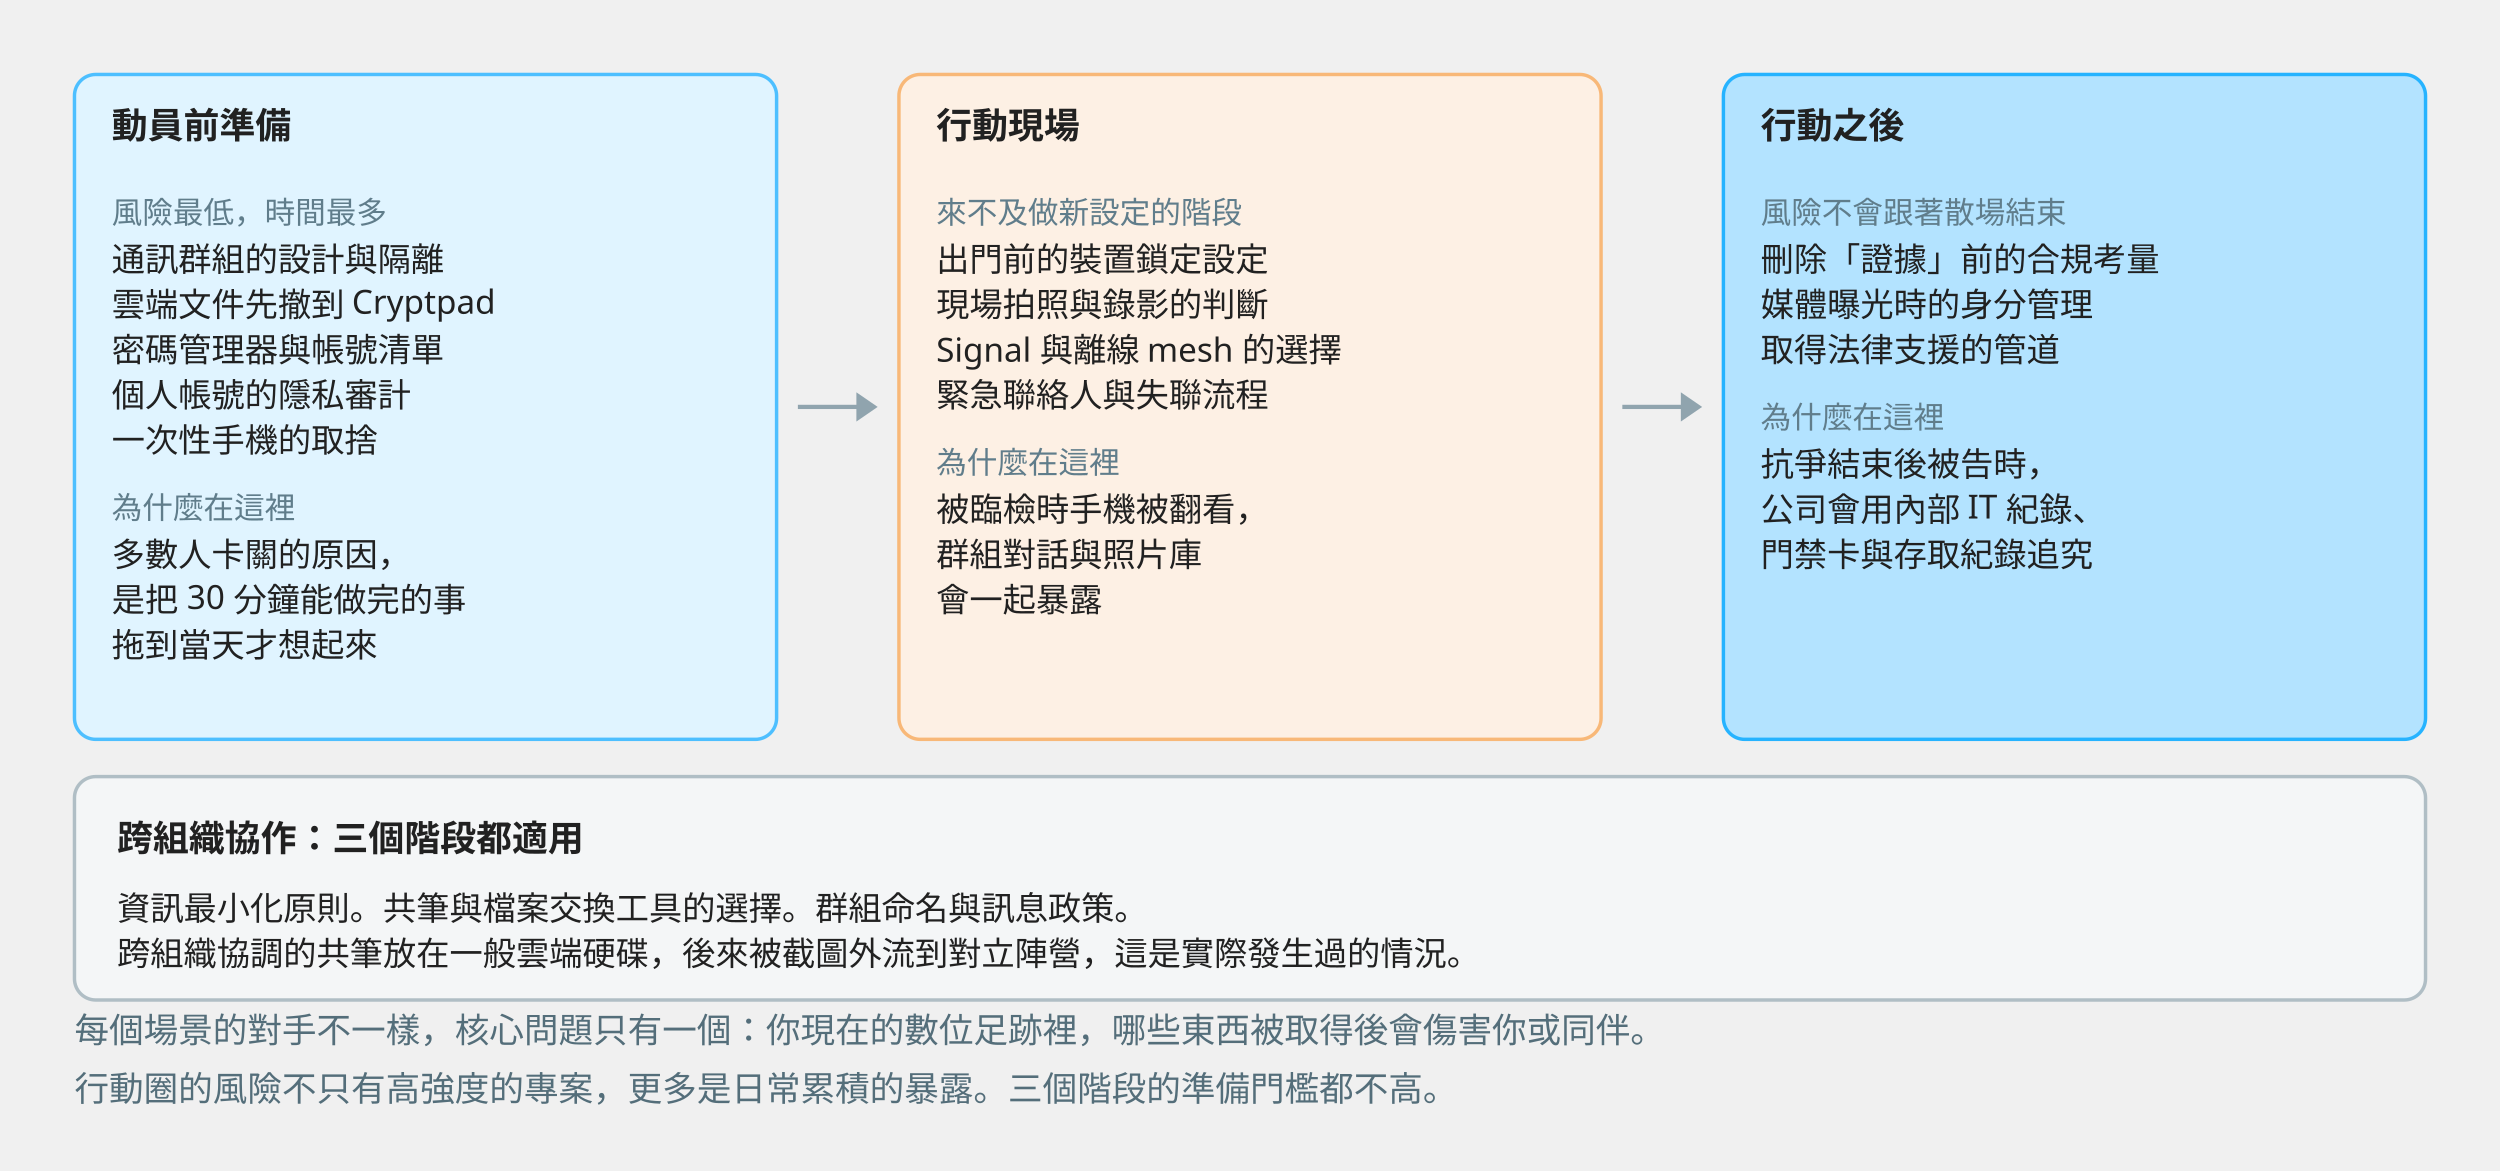
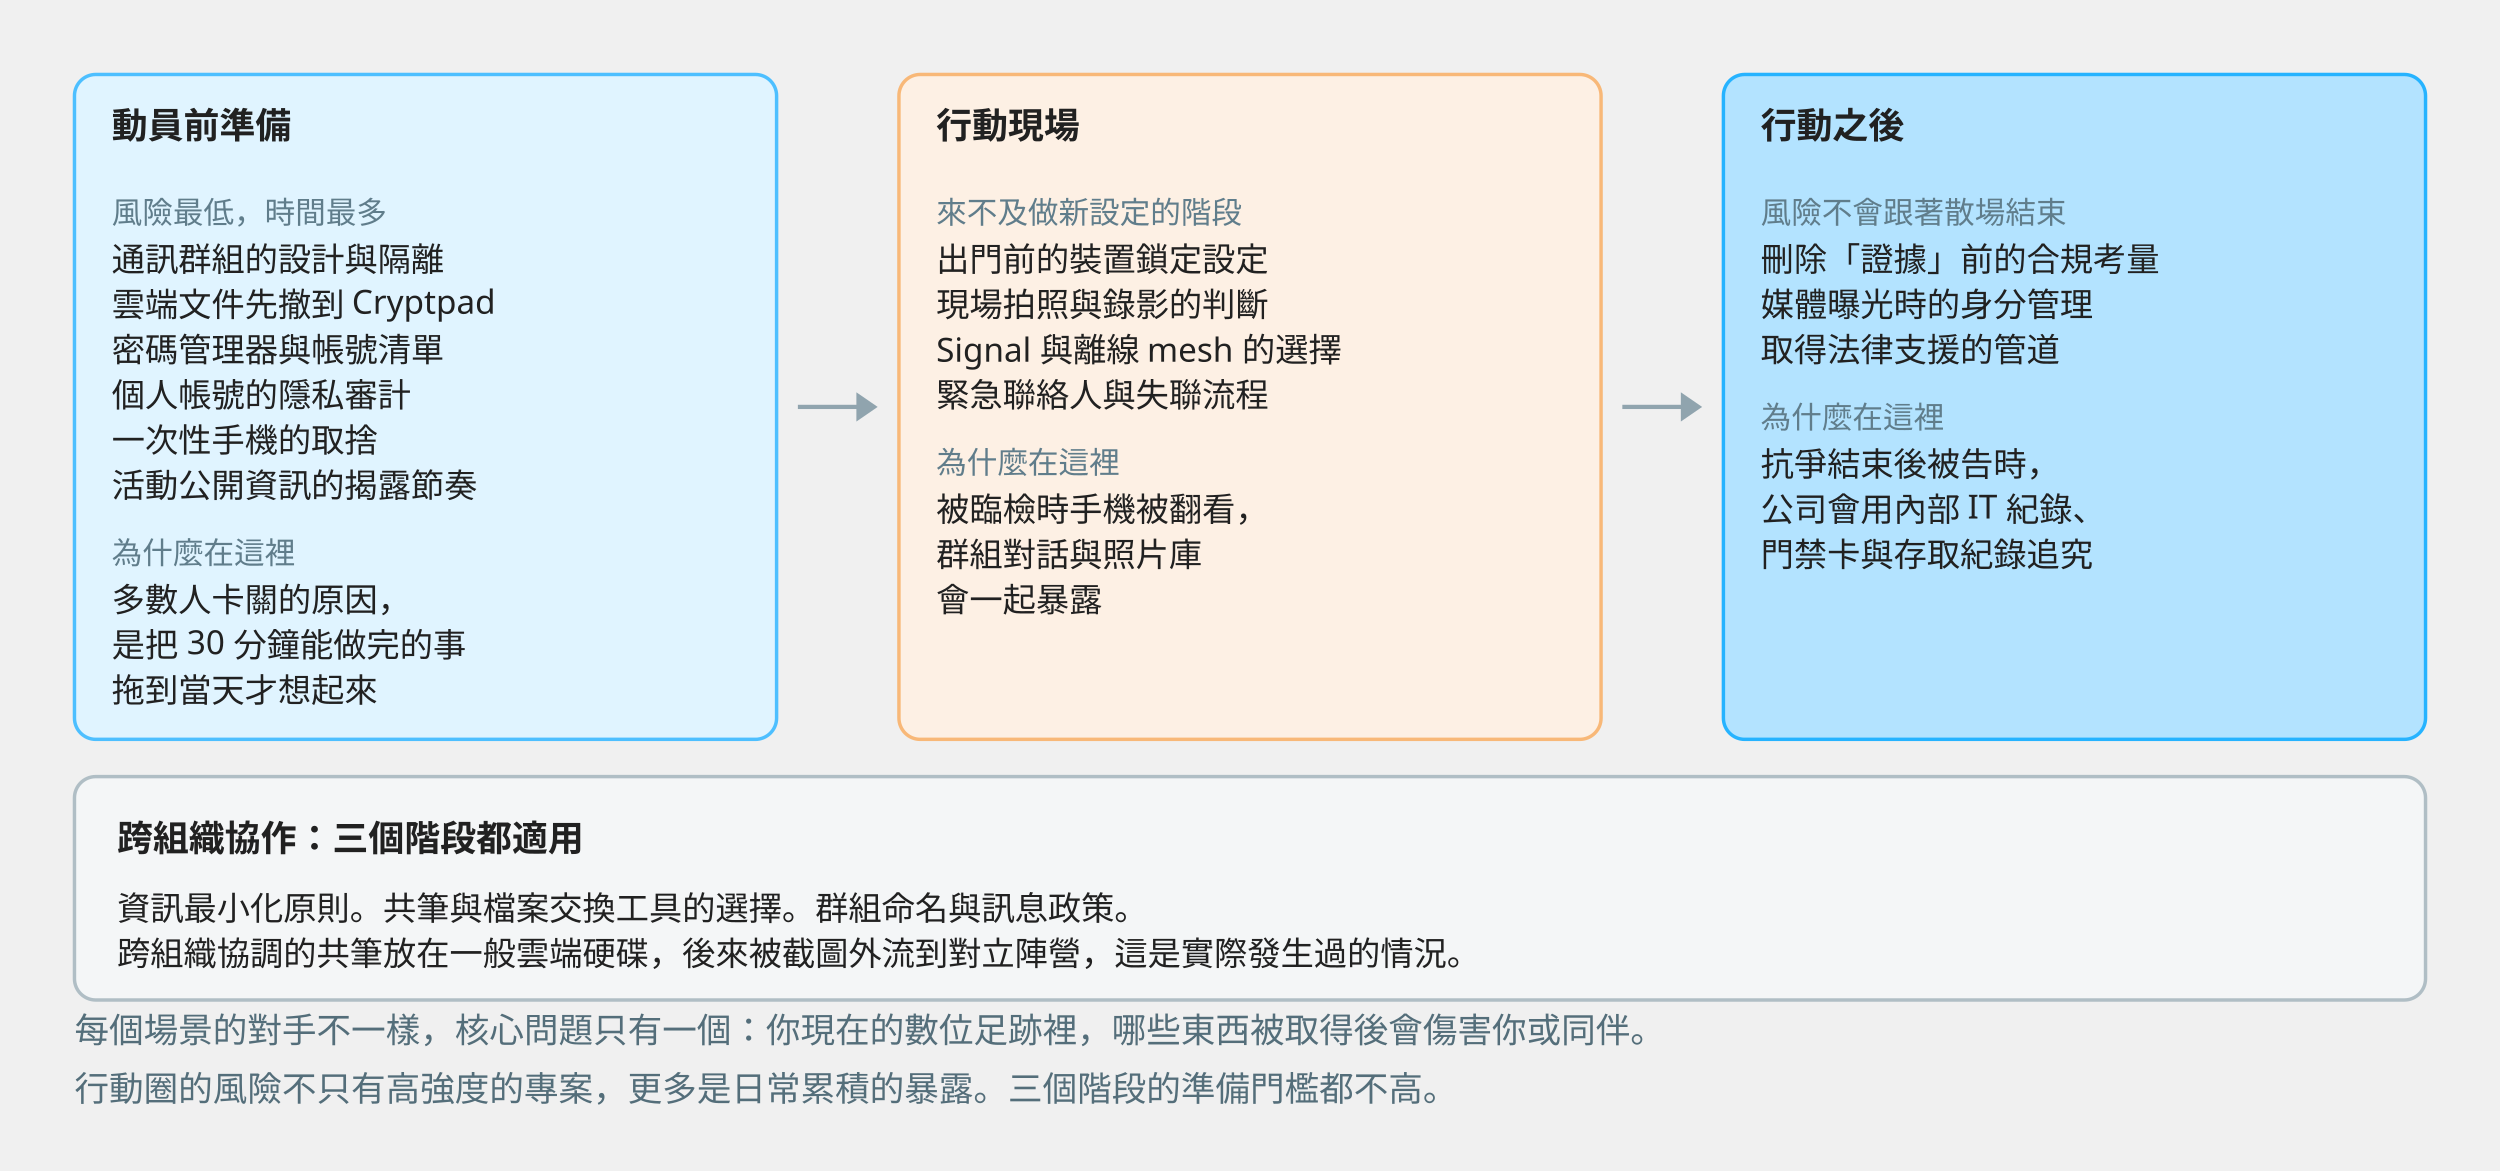
<svg xmlns="http://www.w3.org/2000/svg" viewBox="0 0 940 440" width="940" height="440" role="img" aria-labelledby="title desc">
  <style>
  /* 配色對齊 community/brand-assets.md 的色票。這個檔案是被 img 標籤引用的獨立 SVG，
     取不到頁面的 CSS 變數，只能寫死 hex。深色模式在檔案內自己處理，站上 palette
     切換的狀態不會傳進獨立的 SVG 檔。 */
  text { font-family: "Noto Sans TC", "PingFang TC", "Microsoft JhengHei", "Hiragino Sans GB", "Source Han Sans TC", sans-serif; }
  .t-main { fill: #212121; }
  .t-mute { fill: #607d8b; }
  .t-foot { fill: #546e7a; font-size: 13px; }
  .t-inv  { fill: #ffffff; }
  .h1 { font-size: 15px; font-weight: 700; }
  .h2 { font-size: 13.5px; font-weight: 700; }
  .bd { font-size: 12.5px; }
  .sm { font-size: 11.5px; }
  .card    { fill: #ffffff; stroke: #cfd8dc; stroke-width: 1.3; }
  .card-n  { fill: #f4f6f7; stroke: #b0bec5; stroke-width: 1.3; }
  .card-c1 { fill: #e0f4ff; stroke: #4dbfff; stroke-width: 1.3; }
  .card-c2 { fill: #b3e3ff; stroke: #26b3ff; stroke-width: 1.3; }
  .card-c3 { fill: #80d1ff; stroke: #0089bf; stroke-width: 1.3; }
  .card-w1 { fill: #fdf0e4; stroke: #f8b878; stroke-width: 1.3; }
  .card-w2 { fill: #f8b878; stroke: #ef6c00; stroke-width: 1.3; }
  .card-w3 { fill: #ef6c00; stroke: #c85a00; stroke-width: 1.3; }
  .card-ok { fill: #e8f5e9; stroke: #4caf50; stroke-width: 1.3; }
  .card-no { fill: #fdecea; stroke: #d32f2f; stroke-width: 1.3; }
  .rule    { stroke: #cfd8dc; stroke-width: 1.2; fill: none; }
  .arrow   { stroke: #90a4ae; stroke-width: 1.6; fill: none; }
  .arrow-h { fill: #90a4ae; }
  .tag     { fill: #eceff1; stroke: none; }
  .t-tag   { fill: #455a64; font-size: 11px; font-weight: 700; }

  @media (prefers-color-scheme: dark) {
    .t-main { fill: #eceff1; }
    .t-mute { fill: #90a4ae; }
    .t-foot { fill: #b0bec5; }
    .t-inv  { fill: #241708; }
    .card    { fill: #23292e; stroke: #4b565e; }
    .card-n  { fill: #1c2226; stroke: #46515a; }
    .card-c1 { fill: #0d2b38; stroke: #4dbfff; }
    .card-c2 { fill: #10394b; stroke: #26b3ff; }
    .card-c3 { fill: #14495f; stroke: #4dbfff; }
    .card-w1 { fill: #2b1f16; stroke: #8a5420; }
    .card-w2 { fill: #7d4b19; stroke: #ff8c1a; }
    .card-w3 { fill: #ff8c1a; stroke: #ffa64d; }
    .card-ok { fill: #17301a; stroke: #4caf50; }
    .card-no { fill: #35181a; stroke: #e57373; }
    .rule    { stroke: #46515a; }
    .arrow   { stroke: #6b7780; }
    .arrow-h { fill: #6b7780; }
    .tag     { fill: #333c43; }
    .t-tag   { fill: #b0bec5; }
  }
</style>
  <rect class="card-c1" x="28" y="28" width="264" height="250" rx="8" />
  <text class="t-main h2" x="42" y="52">動員前準備</text>
  <text class="t-mute sm" x="42" y="84">風險最低，時間最多</text>
  <text class="t-main bd" x="42" y="102">通訊群組的設計與隔離</text>
  <text class="t-main bd" x="42" y="119">雲端文件先撤到 Cryptpad</text>
  <text class="t-main bd" x="42" y="136">密碼管理器與帳號清單</text>
  <text class="t-main bd" x="42" y="153">個人帳號的隱私審計</text>
  <text class="t-main bd" x="42" y="170">一次性手機的取捨</text>
-   <text class="t-mute sm" x="42" y="195">為什麼在這裡</text>
-   <text class="t-main bd" x="42" y="213">多數人卡關的原因，</text>
-   <text class="t-main bd" x="42" y="230">是把 30 分鐘能做完的事</text>
-   <text class="t-main bd" x="42" y="247">拖到當天才想起來</text>
+   <text class="t-main bd" x="42" y="187">活動公開資訊的揭露節奏</text>
+   <text class="t-mute sm" x="42" y="212">為什麼在這裡</text>
+   <text class="t-main bd" x="42" y="230">多數人卡關的原因，</text>
+   <text class="t-main bd" x="42" y="247">是把 30 分鐘能做完的事</text>
+   <text class="t-main bd" x="42" y="264">拖到當天才想起來</text>
  <rect class="card-w1" x="338" y="28" width="264" height="250" rx="8" />
  <text class="t-main h2" x="352" y="52">行動現場</text>
  <text class="t-mute sm" x="352" y="84">來不及做新設定的階段</text>
  <text class="t-main bd" x="352" y="102">出門前的裝置鎖定設定</text>
  <text class="t-main bd" x="352" y="119">現場拍照與錄影的判斷</text>
  <text class="t-main bd" x="352" y="136">Signal 與離線 mesh 的選擇</text>
  <text class="t-main bd" x="352" y="153">緊急聯絡人與失聯流程</text>
  <text class="t-mute sm" x="352" y="178">為什麼在這裡</text>
  <text class="t-main bd" x="352" y="196">被臨檢時手機被翻看，</text>
  <text class="t-main bd" x="352" y="213">群組對話與照片庫</text>
  <text class="t-main bd" x="352" y="230">會一起暴露</text>
  <rect class="card-c2" x="648" y="28" width="264" height="250" rx="8" />
  <text class="t-main h2" x="662" y="52">行動之後</text>
  <text class="t-mute sm" x="662" y="84">風險不會跟著散場結束</text>
  <text class="t-main bd" x="662" y="102">刪除「證據」前的合規考量</text>
  <text class="t-main bd" x="662" y="119">媒體曝光時的身分管理</text>
  <text class="t-main bd" x="662" y="136">取得法律支援的管道</text>
  <text class="t-mute sm" x="662" y="161">為什麼在這裡</text>
  <text class="t-main bd" x="662" y="179">抗爭結束後被告時，</text>
  <text class="t-main bd" x="662" y="196">公司會用內部 IT 紀錄、</text>
  <text class="t-main bd" x="662" y="213">門禁卡與存取紀錄追究</text>
  <path class="arrow" d="M300 153 H323" />
  <path class="arrow-h" d="M330 153 L322 147.5 L322 158.5 Z" />
  <path class="arrow" d="M610 153 H633" />
  <path class="arrow-h" d="M640 153 L632 147.5 L632 158.5 Z" />
  <rect class="card-n" x="28" y="292" width="884" height="84" rx="8" />
  <text class="t-main h2" x="44" y="320">跨組織協作：三個階段都適用</text>
  <text class="t-main bd" x="44" y="346">資訊最小化原則。共筆與檔案交換工具的選擇。群組命名與訊息政策。</text>
  <text class="t-main bd" x="44" y="363">跨組織協調的共筆放在一般雲端硬碟，後來被截圖外流到對立陣營，這是實際發生過的情況。</text>
  <text class="t-foot" x="28" y="392">每個場景的對手不一樣，核心問題只有一個：你現在的數位足跡裡，哪些東西被取得後會傷害你或同伴。</text>
  <text class="t-foot" x="28" y="414">行動圈的風險不只有高強度的專案，更多是日常累積的暴露。三個階段的準備門檻都不高。</text>
</svg>
